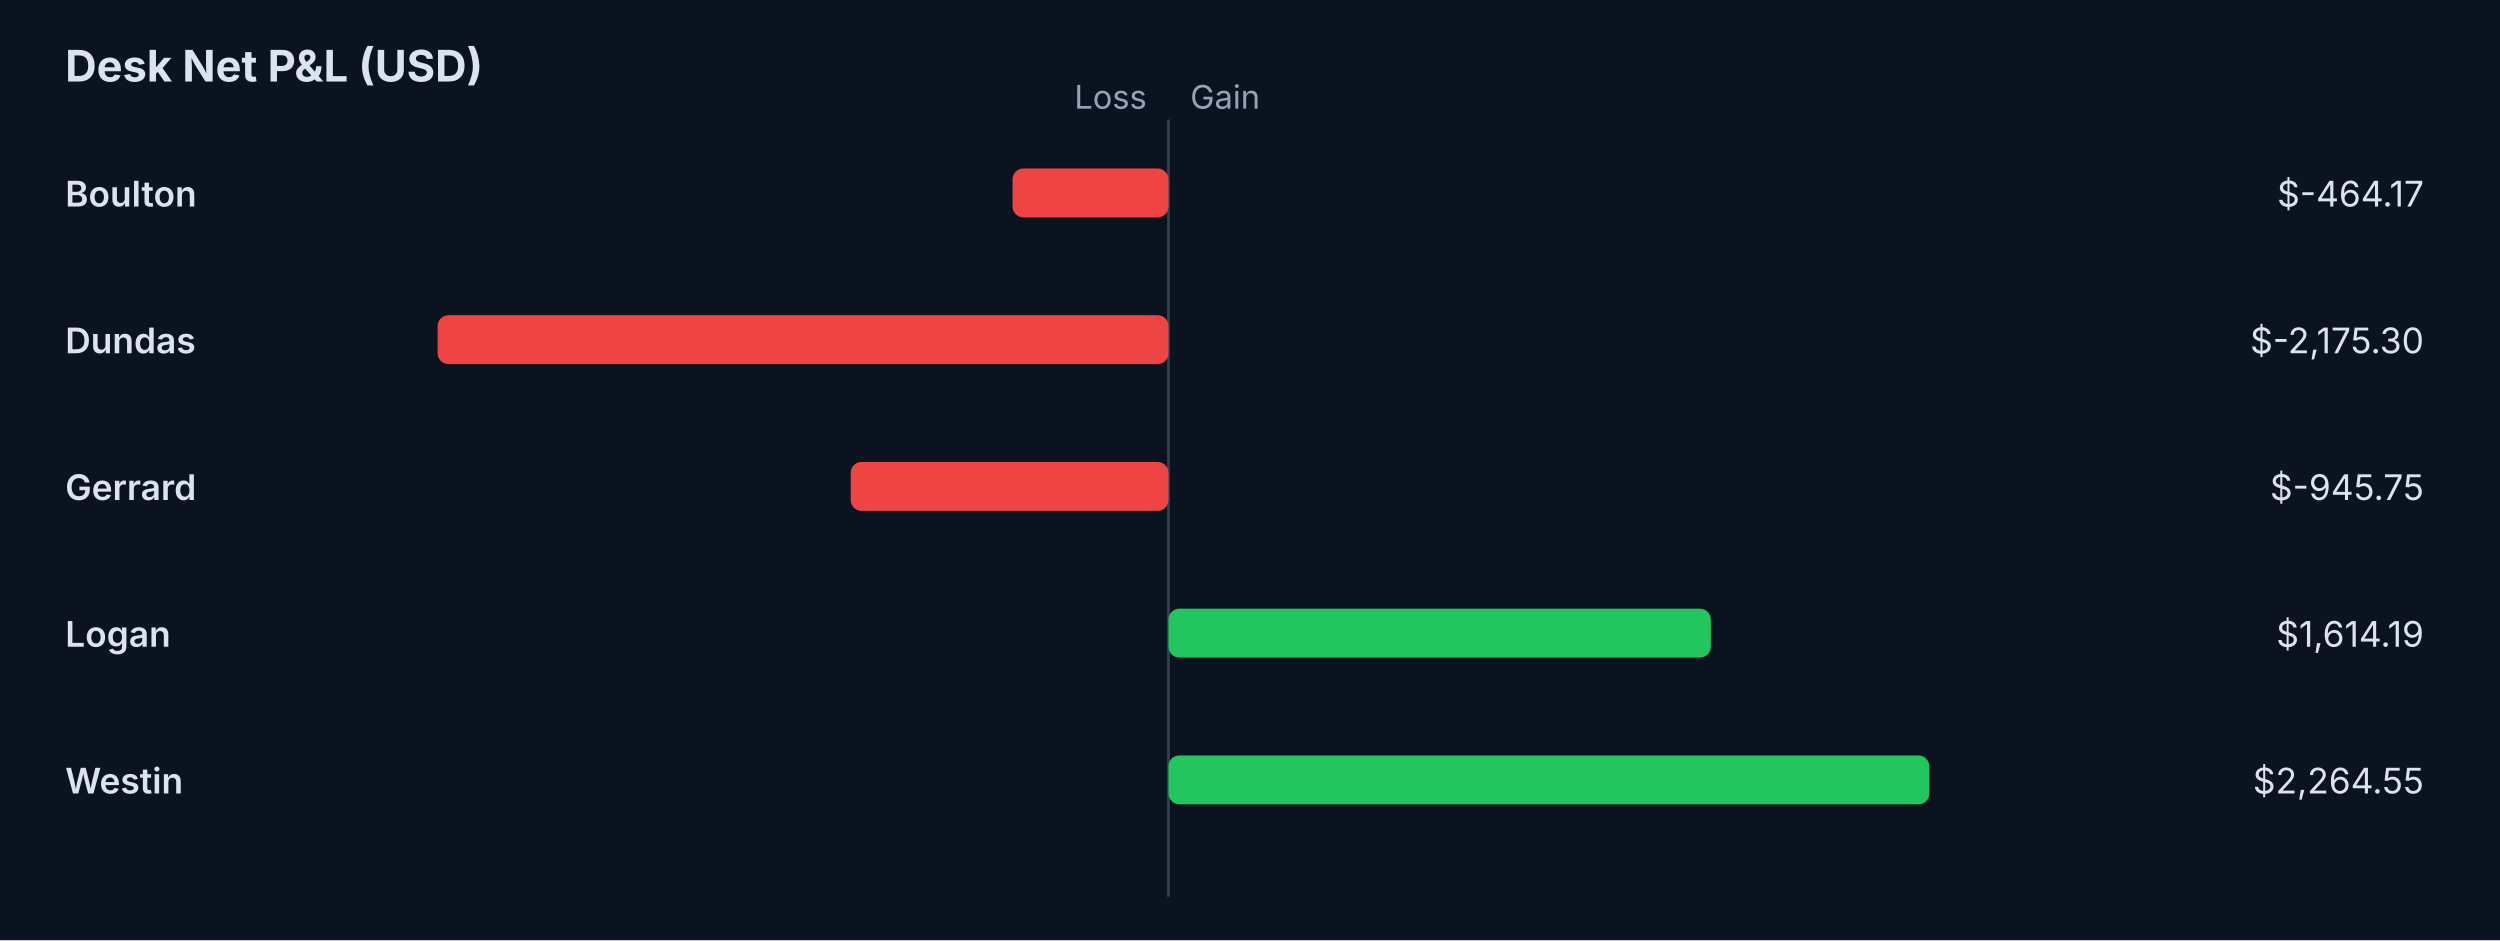
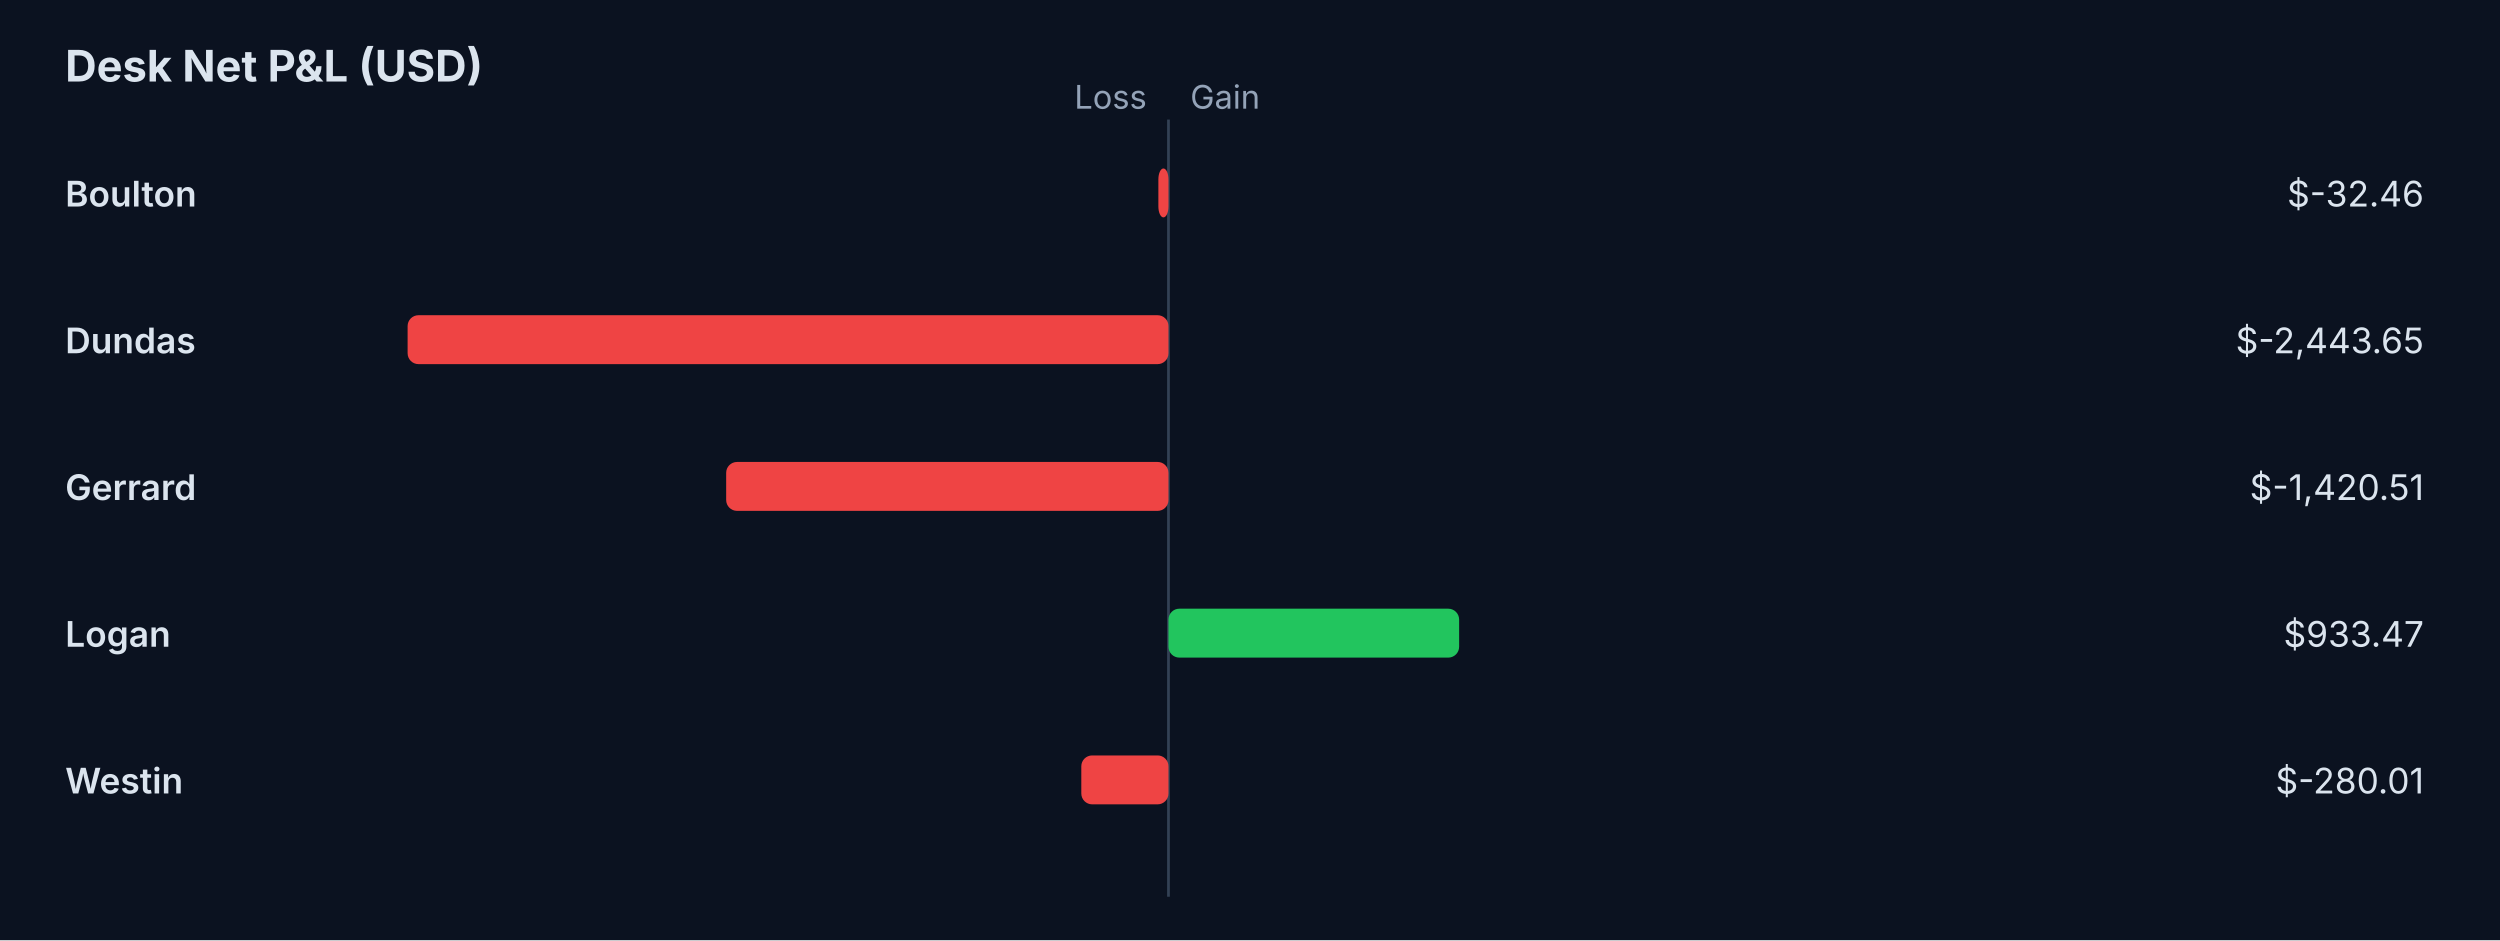
<svg xmlns="http://www.w3.org/2000/svg" width="920" height="346" viewBox="0 0 920 346">
  <style>
text { font-family: -apple-system, BlinkMacSystemFont, 'Segoe UI', sans-serif; fill: #dbe4ee; }
.muted { fill: #94a3b8; font-size: 12px; }
.label { font-size: 13px; font-weight: 600; }
.value { font-size: 13px; text-anchor: end; }
.title { font-size: 16px; font-weight: 700; }
</style>
  <rect x="0" y="0" width="920" height="346" fill="#0b1220" />
  <text x="24" y="30" class="title">Desk Net P&amp;L (USD)</text>
  <line x1="430" y1="44" x2="430" y2="330" stroke="#334155" stroke-width="1" />
  <text x="422" y="40" class="muted" text-anchor="end">Loss</text>
  <text x="438" y="40" class="muted">Gain</text>
  <text x="24" y="76" class="label">Boulton</text>
-   <rect x="372.61" y="62" width="57.39" height="18" rx="4" fill="#ef4444" />
-   <text x="892" y="76" class="value">$-464.17</text>
+   <rect x="426.28" y="62" width="3.72" height="18" rx="4" fill="#ef4444" />
+   <text x="892" y="76" class="value">$-32.46</text>
  <text x="24" y="130" class="label">Dundas</text>
-   <rect x="161.04" y="116" width="268.96" height="18" rx="4" fill="#ef4444" />
-   <text x="892" y="130" class="value">$-2,175.30</text>
+   <rect x="150.00" y="116" width="280.00" height="18" rx="4" fill="#ef4444" />
+   <text x="892" y="130" class="value">$-2,443.65</text>
  <text x="24" y="184" class="label">Gerrard</text>
-   <rect x="313.06" y="170" width="116.94" height="18" rx="4" fill="#ef4444" />
-   <text x="892" y="184" class="value">$-945.75</text>
+   <rect x="267.23" y="170" width="162.77" height="18" rx="4" fill="#ef4444" />
+   <text x="892" y="184" class="value">$-1,420.51</text>
  <text x="24" y="238" class="label">Logan</text>
-   <rect x="430" y="224" width="199.59" height="18" rx="4" fill="#22c55e" />
-   <text x="892" y="238" class="value">$1,614.19</text>
+   <rect x="430" y="224" width="106.96" height="18" rx="4" fill="#22c55e" />
+   <text x="892" y="238" class="value">$933.47</text>
  <text x="24" y="292" class="label">Westin</text>
-   <rect x="430" y="278" width="280.00" height="18" rx="4" fill="#22c55e" />
-   <text x="892" y="292" class="value">$2,264.55</text>
+   <rect x="397.92" y="278" width="32.08" height="18" rx="4" fill="#ef4444" />
+   <text x="892" y="292" class="value">$-280.01</text>
</svg>
